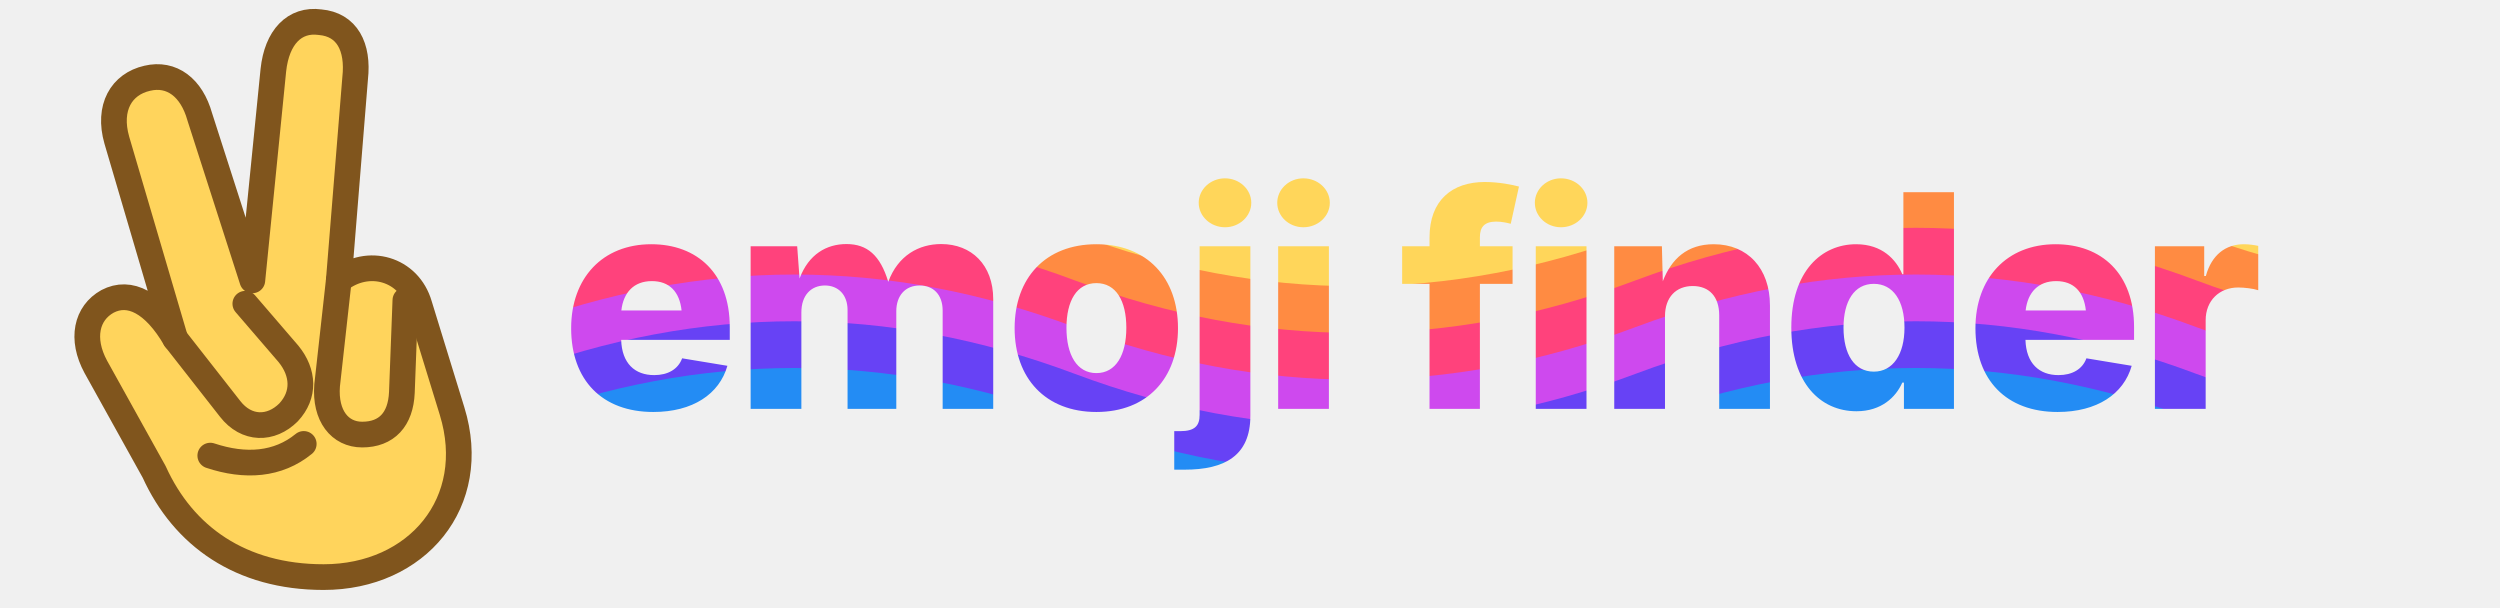
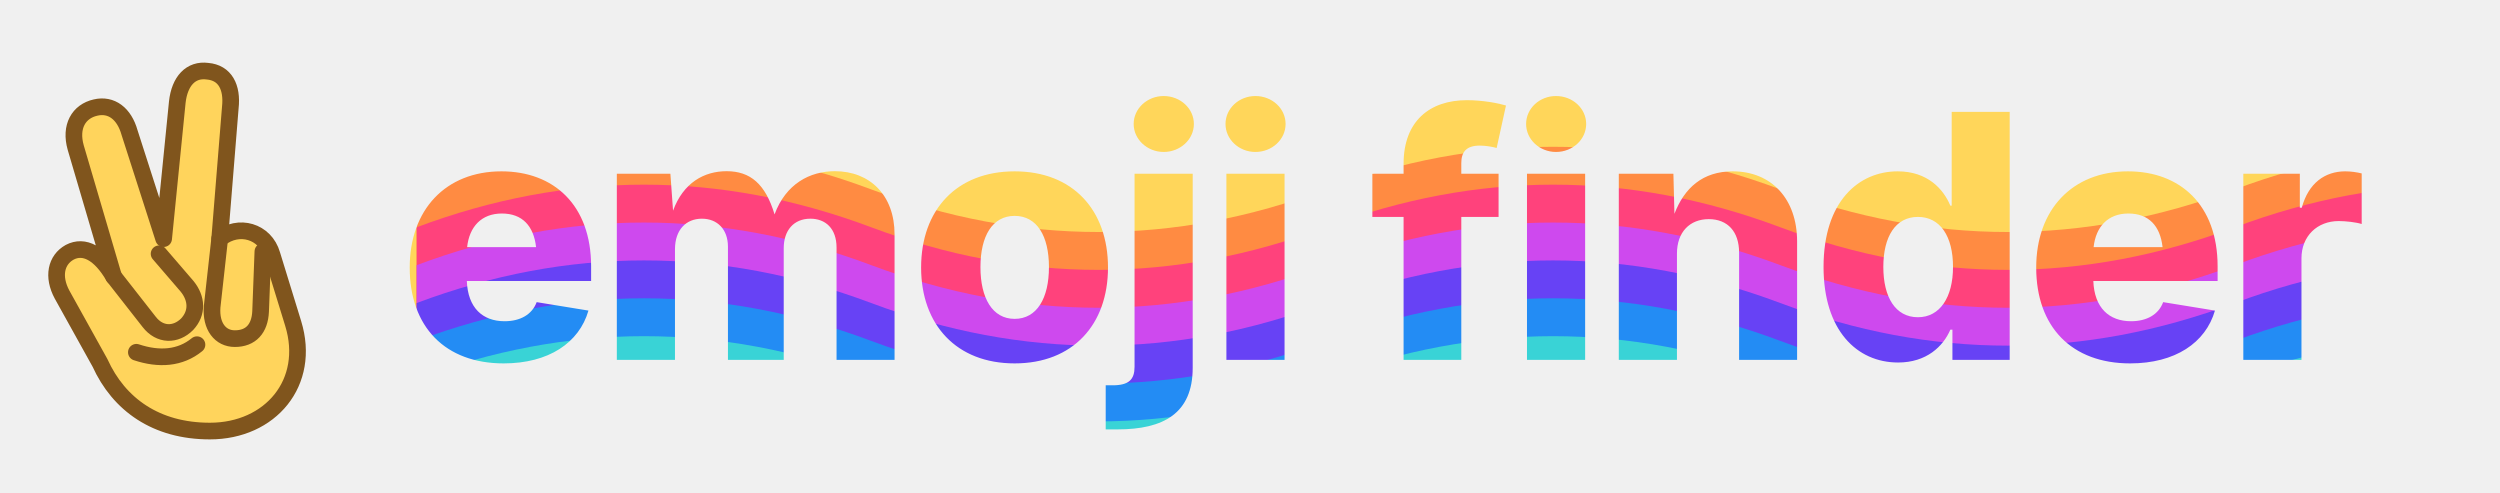
- <svg xmlns="http://www.w3.org/2000/svg" viewBox="0 0 214 52" fill="none" aria-hidden="true">
-   <g stroke="#80551d" stroke-width="2.2" stroke-linecap="round" stroke-linejoin="round">
+ <svg xmlns="http://www.w3.org/2000/svg" viewBox="0 0 264 52" preserveAspectRatio="xMinYMid" fill="none" aria-hidden="true">
+   <g transform="translate(0 6) scale(.8)" stroke="#80551d" stroke-width="2.2" stroke-linecap="round" stroke-linejoin="round">
    <path fill="#ffd45c" d="m15 29-5-17c-.8-2.8.4-4.8 2.6-5.3 2.1-.5 3.8.8 4.5 3.3l4.5 14 1.8-18c.3-2.8 1.8-4.4 4-4.1 2.3.2 3.3 2.1 3 4.8L29 24c2.5-2 6-1 6.9 2.1l2.8 9.1c2.4 7.8-3 14.2-11 14.2-7.1 0-12-3.5-14.5-9l-5-9c-1.3-2.4-.8-4.6 1-5.6 1.9-1 4 .1 5.8 3.2Z" />
    <path d="m29 24-1 9c-.2 2.6 1.1 4.2 3 4.2 2.1 0 3.3-1.3 3.4-3.6l.3-7.9M15 29l4.7 6c1.4 1.8 3.5 1.8 5 .3 1.4-1.5 1.3-3.4 0-5L21 26M18 39c3 1 5.8.8 8-1" />
  </g>
  <style>
    @media (prefers-reduced-motion: no-preference) {
      .emoji-finder-waves { animation: emoji-finder-tide 18s linear infinite; }
    }
    @keyframes emoji-finder-tide {
      to { transform: translateX(-96px); }
    }
  </style>
  <defs>
-     <mask id="emoji-finder-letters" x="46" y="9" width="166" height="36" maskUnits="userSpaceOnUse">
-       <text x="48" y="35" fill="white" font-family="system-ui, -apple-system, BlinkMacSystemFont, 'Segoe UI', sans-serif" font-size="25.5" font-weight="800" letter-spacing="-.5" textLength="162" lengthAdjust="spacingAndGlyphs">emoji finder</text>
+     <mask id="emoji-finder-letters" x="40" y="3" width="222" height="47" maskUnits="userSpaceOnUse">
+       <text x="42" y="38" fill="white" font-family="system-ui, -apple-system, BlinkMacSystemFont, 'Segoe UI', sans-serif" font-size="36" font-weight="800" letter-spacing="-.5" textLength="216" lengthAdjust="spacingAndGlyphs">emoji finder</text>
    </mask>
  </defs>
  <g mask="url(#emoji-finder-letters)">
-     <path fill="#ffd65a" d="M46 9h166v36H46z" />
+     <path fill="#ffd65a" d="M40 3h222v47H40z" />
    <g class="emoji-finder-waves">
-       <path fill="#ff8b42" d="M44 20c16-6 32-6 48 0s32 6 48 0 32-6 48 0 32 6 48 0 32-6 48 0 32 6 48 0v30H44z" />
-       <path fill="#ff427c" d="M44 24c16-6 32-6 48 0s32 6 48 0 32-6 48 0 32 6 48 0 32-6 48 0 32 6 48 0v26H44z" />
-       <path fill="#ce49ee" d="M44 28c16-6 32-6 48 0s32 6 48 0 32-6 48 0 32 6 48 0 32-6 48 0 32 6 48 0v22H44z" />
-       <path fill="#6742f5" d="M44 32c16-6 32-6 48 0s32 6 48 0 32-6 48 0 32 6 48 0 32-6 48 0 32 6 48 0v18H44z" />
-       <path fill="#238cf4" d="M44 36c16-6 32-6 48 0s32 6 48 0 32-6 48 0 32 6 48 0 32-6 48 0 32 6 48 0v14H44z" />
-       <path fill="#39d3d6" d="M44 40c16-6 32-6 48 0s32 6 48 0 32-6 48 0 32 6 48 0 32-6 48 0 32 6 48 0v10H44z" />
+       <path fill="#ff8b42" d="M44 20c16-6 32-6 48 0s32 6 48 0 32-6 48 0 32 6 48 0 32-6 48 0 32 6 48 0 32-6 48 0 32 6 48 0v30H44z" />
+       <path fill="#ff427c" d="M44 24c16-6 32-6 48 0s32 6 48 0 32-6 48 0 32 6 48 0 32-6 48 0 32 6 48 0 32-6 48 0 32 6 48 0v26H44z" />
+       <path fill="#ce49ee" d="M44 28c16-6 32-6 48 0s32 6 48 0 32-6 48 0 32 6 48 0 32-6 48 0 32 6 48 0 32-6 48 0 32 6 48 0v22H44z" />
+       <path fill="#6742f5" d="M44 32c16-6 32-6 48 0s32 6 48 0 32-6 48 0 32 6 48 0 32-6 48 0 32 6 48 0 32-6 48 0 32 6 48 0v18H44z" />
+       <path fill="#238cf4" d="M44 36c16-6 32-6 48 0s32 6 48 0 32-6 48 0 32 6 48 0 32-6 48 0 32 6 48 0 32-6 48 0 32 6 48 0v14H44z" />
+       <path fill="#39d3d6" d="M44 40c16-6 32-6 48 0s32 6 48 0 32-6 48 0 32 6 48 0 32-6 48 0 32 6 48 0 32-6 48 0 32 6 48 0v10H44z" />
    </g>
  </g>
</svg>
